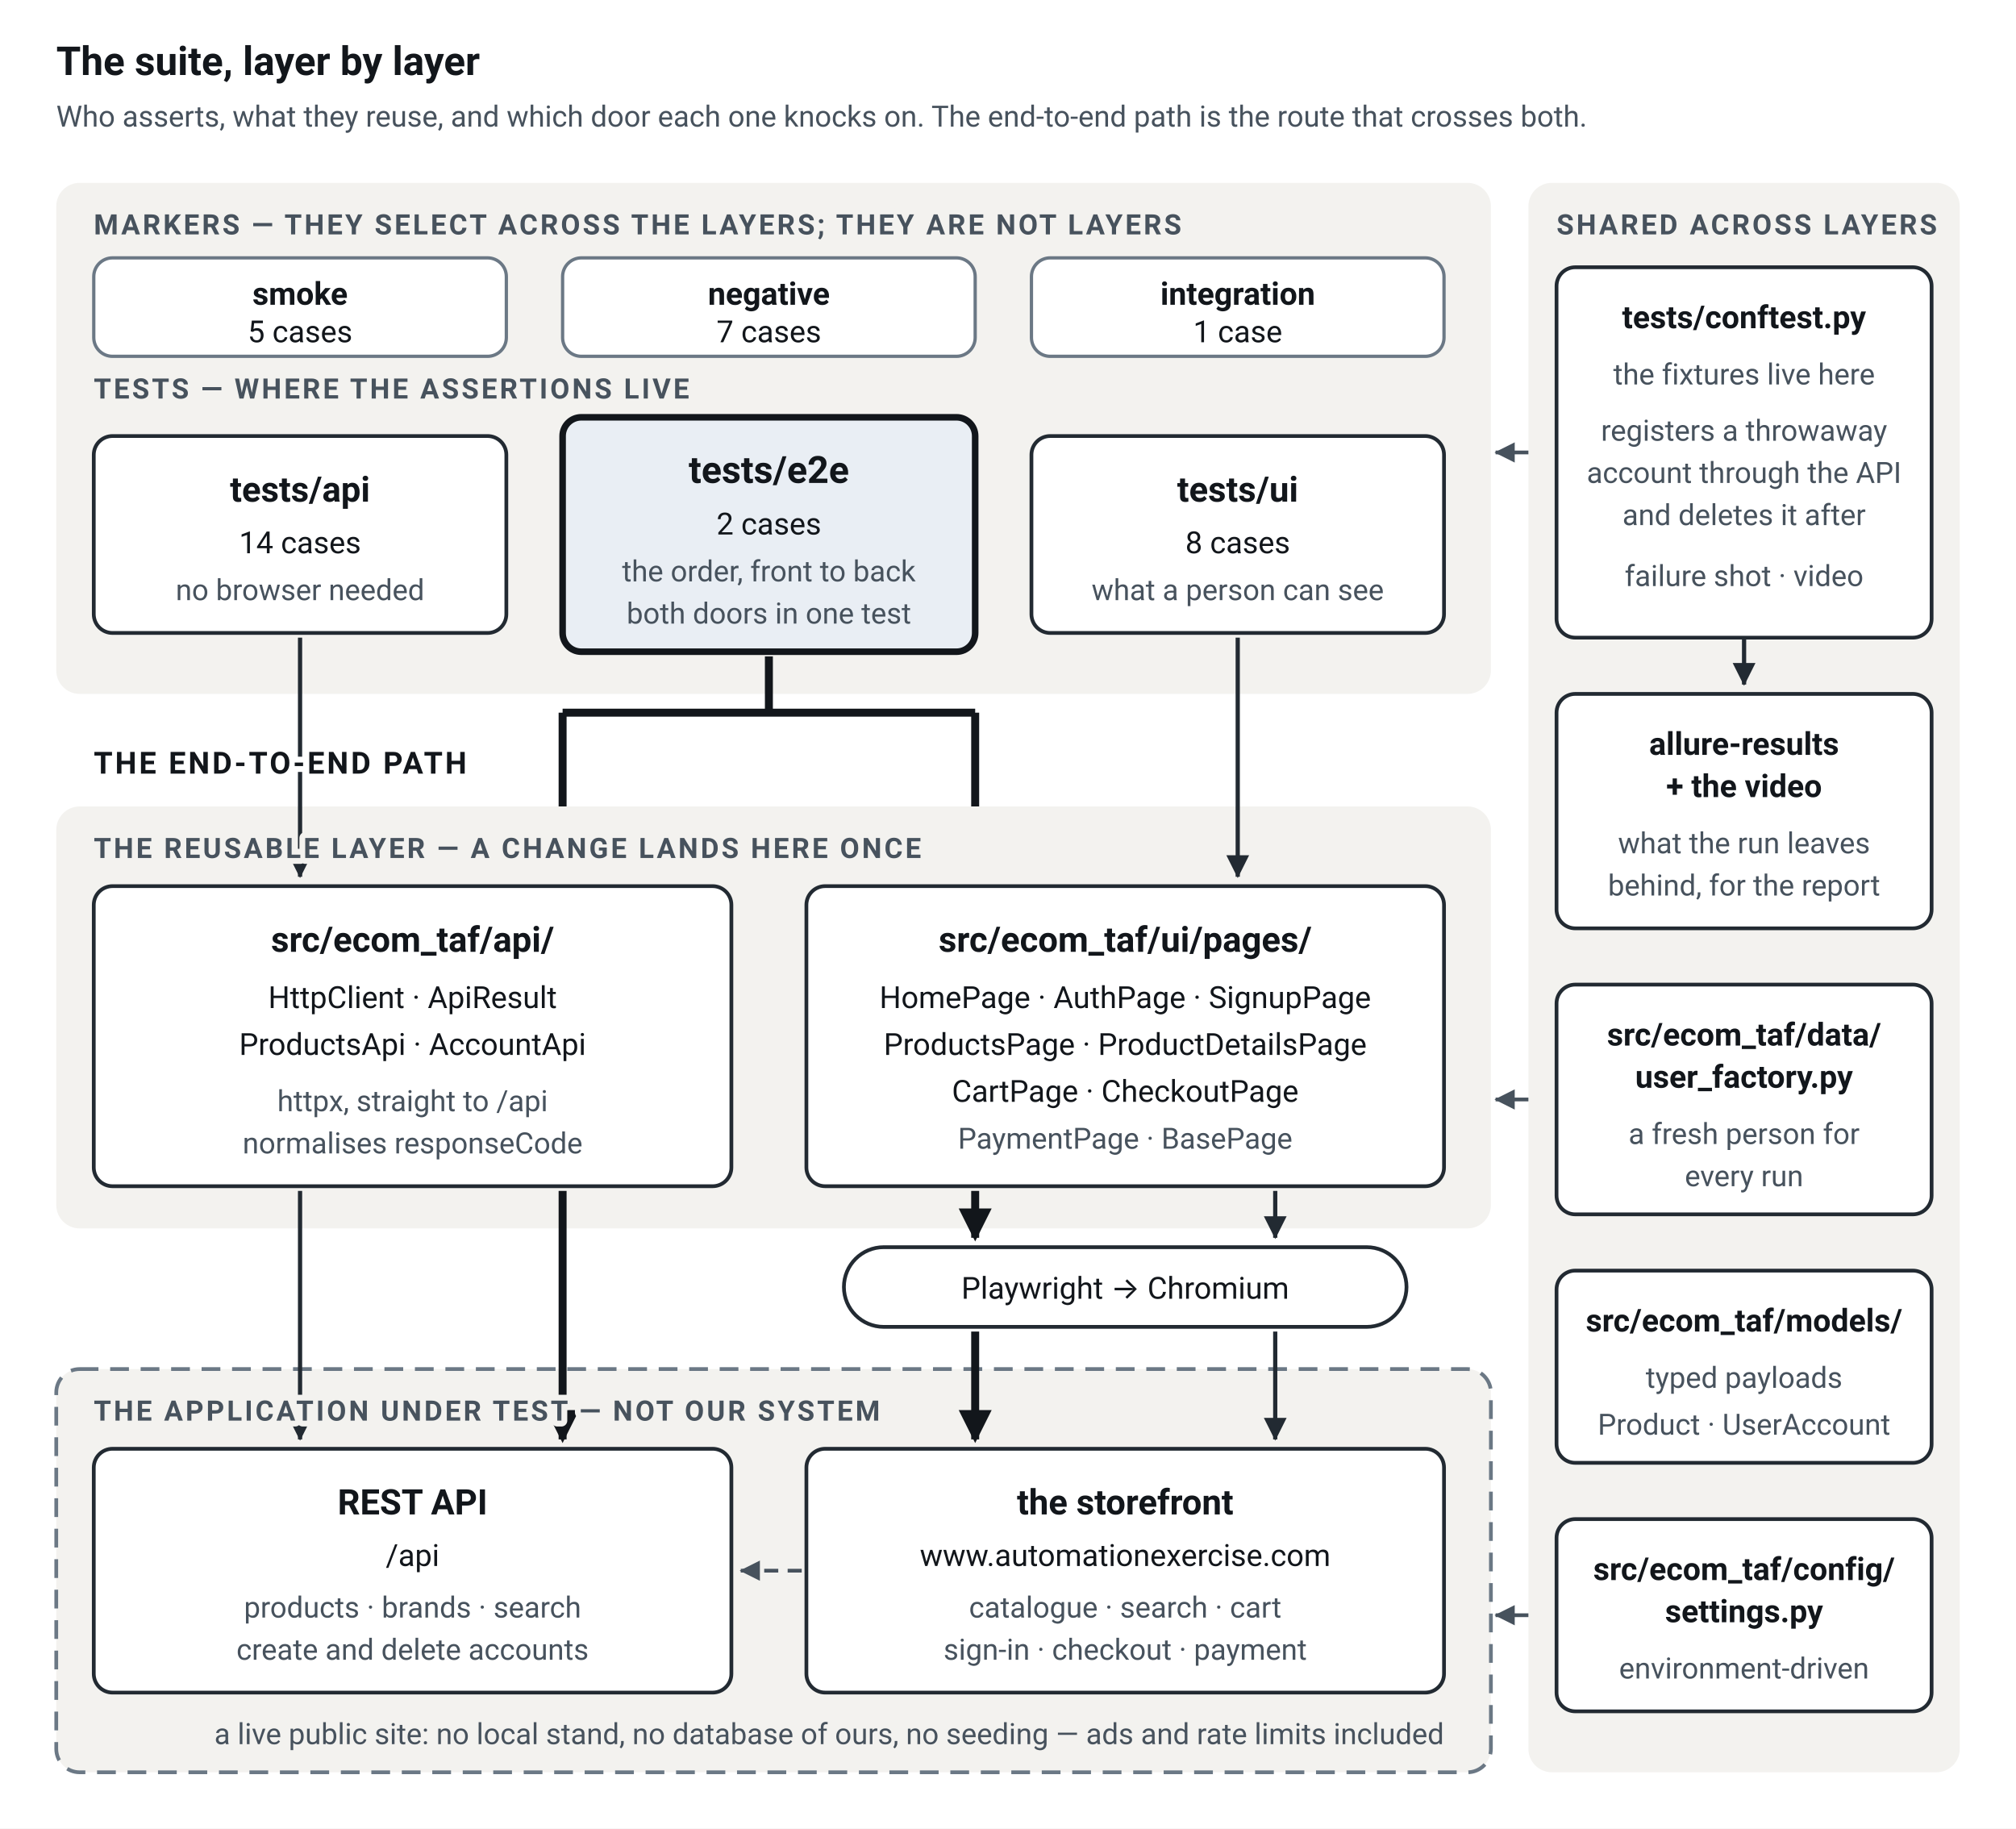
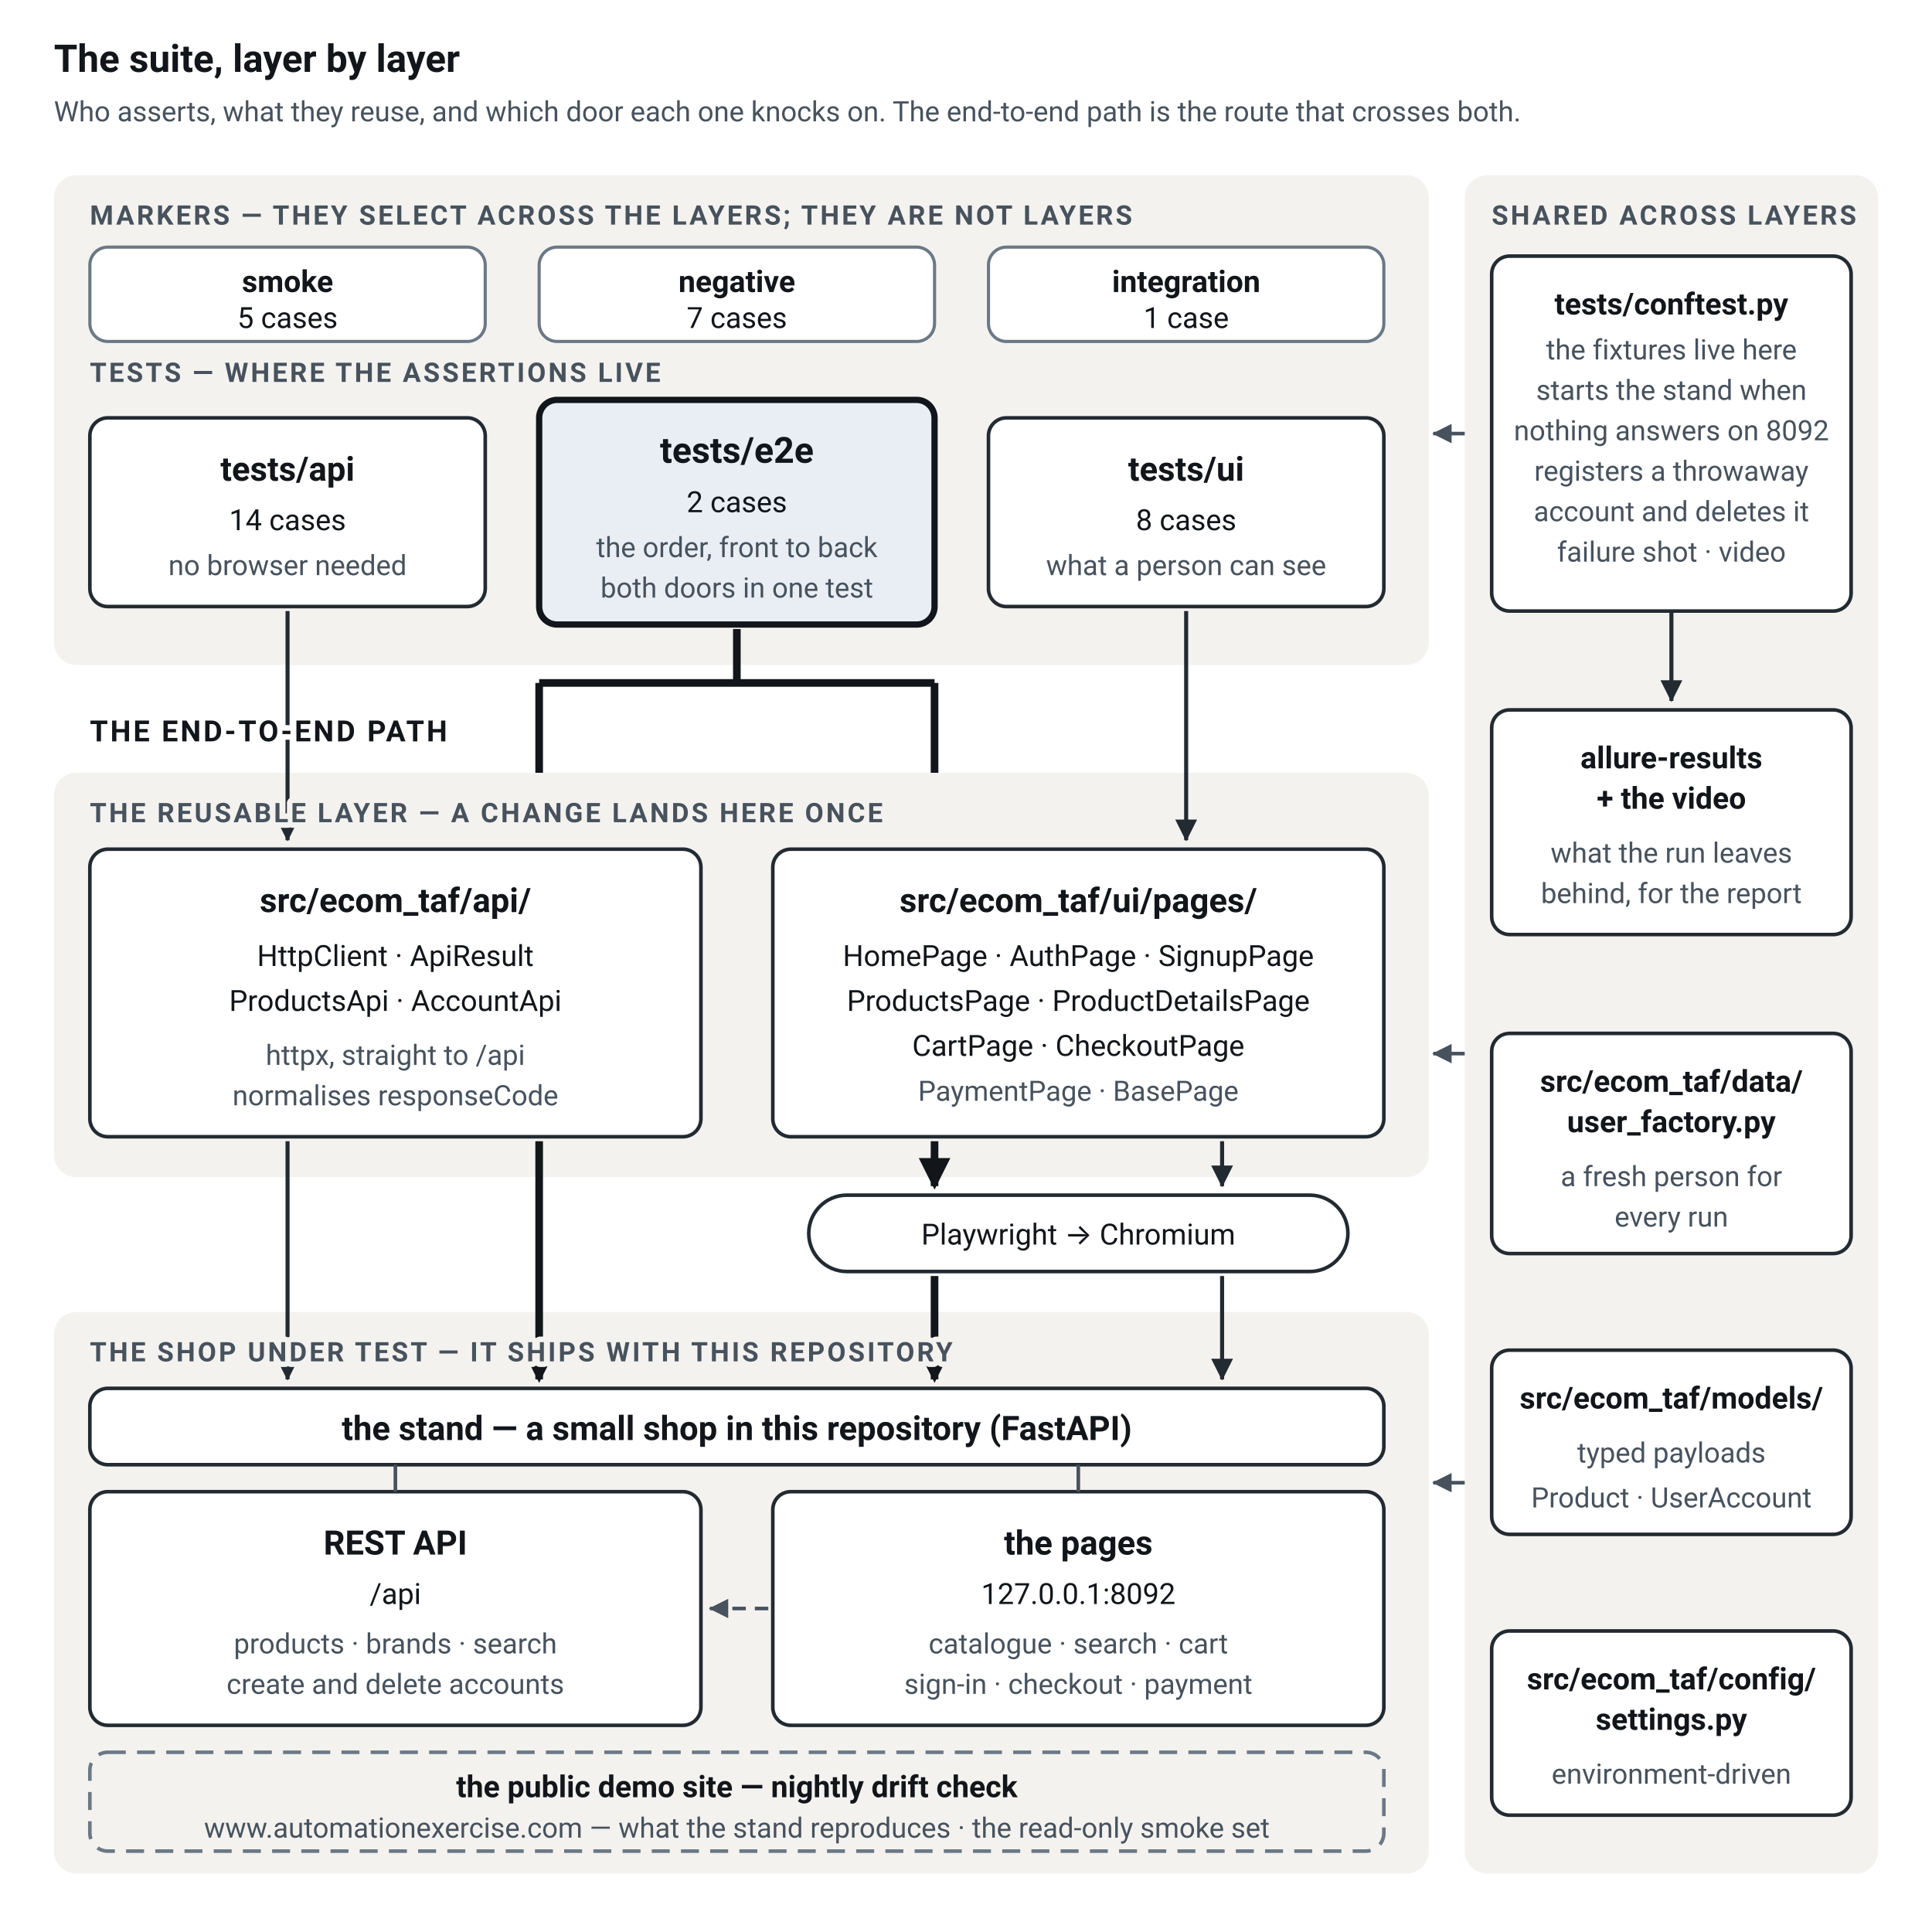
- <svg xmlns="http://www.w3.org/2000/svg" viewBox="0 0 860 780" width="860" height="780" role="img" aria-labelledby="arch-title arch-desc" font-family="system-ui, -apple-system, Segoe UI, Roboto, sans-serif">
+ <svg xmlns="http://www.w3.org/2000/svg" viewBox="0 0 860 860" width="860" height="860" role="img" aria-labelledby="arch-title arch-desc" font-family="system-ui, -apple-system, Segoe UI, Roboto, sans-serif">
  <style>
    .plate { fill: #ffffff; }
    .zone  { fill: #f3f2ef; }
    .foreign { fill: #f3f2ef; stroke: #6b7885; stroke-width: 1.6; stroke-dasharray: 8 5; }
    .box   { fill: #ffffff; stroke: #222a32; stroke-width: 1.6; }
    .chip  { stroke: #6b7885; stroke-width: 1.4; }
    .emph  { fill: #e9eef4; stroke: #12161b; stroke-width: 2.8; }
    .lab   { fill: #47525d; font-size: 12px; font-weight: 600; letter-spacing: .09em;
             paint-order: stroke; stroke: #f3f2ef; stroke-width: 5px; stroke-linejoin: round; }
    .spinelab { fill: #12161b; font-size: 13px; font-weight: 700; letter-spacing: .08em;
                paint-order: stroke; stroke: #ffffff; stroke-width: 5px; stroke-linejoin: round; }
    .h     { fill: #12161b; font-size: 17px; font-weight: 650; }
    .sub   { fill: #47525d; font-size: 12.5px; }
    .t     { fill: #12161b; font-size: 15px; font-weight: 650; }
    .tbig  { fill: #12161b; font-size: 16px; font-weight: 700; }
    .t2    { fill: #12161b; font-size: 13.5px; font-weight: 650; }
    .b     { fill: #12161b; font-size: 13px; }
    .m     { fill: #47525d; font-size: 12.5px; }
    .arrow { stroke: #222a32; stroke-width: 1.8; fill: none; marker-end: url(#head); }
    .trunk { stroke: #12161b; stroke-width: 3.4; fill: none; }
    .trunk-end { stroke: #12161b; stroke-width: 3.4; fill: none; marker-end: url(#head-big); }
    .link  { stroke: #47525d; stroke-width: 1.6; fill: none; }
    .dash  { stroke: #47525d; stroke-width: 1.6; fill: none; stroke-dasharray: 6 4; marker-end: url(#head-m); }
  </style>
  <defs>
    <marker id="head" viewBox="0 0 10 10" refX="8.5" refY="5" markerWidth="6" markerHeight="6" orient="auto-start-reverse">
      <path d="M0,0.5 L9,5 L0,9.5 z" fill="#222a32" />
    </marker>
    <marker id="head-big" viewBox="0 0 10 10" refX="8" refY="5" markerWidth="4.6" markerHeight="4.6" orient="auto-start-reverse">
      <path d="M0,0.5 L9,5 L0,9.5 z" fill="#12161b" />
    </marker>
    <marker id="head-m" viewBox="0 0 10 10" refX="8.5" refY="5" markerWidth="6" markerHeight="6" orient="auto-start-reverse">
      <path d="M0,0.5 L9,5 L0,9.5 z" fill="#47525d" />
    </marker>
  </defs>
-   <rect class="plate" x="0" y="0" width="860" height="780" />
+   <rect class="plate" x="0" y="0" width="860" height="860" />
  <text class="h" x="24" y="32">The suite, layer by layer</text>
  <text class="sub" x="24" y="54">Who asserts, what they reuse, and which door each one knocks on. The end-to-end path is the route that crosses both.</text>
  <rect class="zone" x="24" y="78" width="612" height="218" rx="10" />
  <rect class="box chip" x="40" y="110" width="176" height="42" rx="8" />
  <text class="t2" x="128" y="130" text-anchor="middle">smoke</text>
  <text class="b" x="128" y="146" text-anchor="middle">5 cases</text>
  <rect class="box chip" x="240" y="110" width="176" height="42" rx="8" />
  <text class="t2" x="328" y="130" text-anchor="middle">negative</text>
  <text class="b" x="328" y="146" text-anchor="middle">7 cases</text>
  <rect class="box chip" x="440" y="110" width="176" height="42" rx="8" />
  <text class="t2" x="528" y="130" text-anchor="middle">integration</text>
  <text class="b" x="528" y="146" text-anchor="middle">1 case</text>
  <rect class="box" x="40" y="186" width="176" height="84" rx="8" />
  <text class="t" x="128" y="214" text-anchor="middle">tests/api</text>
  <text class="b" x="128" y="236" text-anchor="middle">14 cases</text>
  <text class="m" x="128" y="256" text-anchor="middle">no browser needed</text>
  <rect class="box emph" x="240" y="178" width="176" height="100" rx="8" />
  <text class="tbig" x="328" y="206" text-anchor="middle">tests/e2e</text>
  <text class="b" x="328" y="228" text-anchor="middle">2 cases</text>
  <text class="m" x="328" y="248" text-anchor="middle">the order, front to back</text>
  <text class="m" x="328" y="266" text-anchor="middle">both doors in one test</text>
  <rect class="box" x="440" y="186" width="176" height="84" rx="8" />
  <text class="t" x="528" y="214" text-anchor="middle">tests/ui</text>
  <text class="b" x="528" y="236" text-anchor="middle">8 cases</text>
  <text class="m" x="528" y="256" text-anchor="middle">what a person can see</text>
  <path class="trunk" d="M328,280 L328,304" />
  <path class="trunk" d="M240,304 L416,304" />
  <path class="trunk-end" d="M240,304 L240,374" />
  <path class="trunk-end" d="M416,304 L416,374" />
  <rect class="zone" x="24" y="344" width="612" height="180" rx="10" />
  <rect class="box" x="40" y="378" width="272" height="128" rx="8" />
  <text class="t" x="176" y="406" text-anchor="middle">src/ecom_taf/api/</text>
  <text class="b" x="176" y="430" text-anchor="middle">HttpClient · ApiResult</text>
  <text class="b" x="176" y="450" text-anchor="middle">ProductsApi · AccountApi</text>
  <text class="m" x="176" y="474" text-anchor="middle">httpx, straight to /api</text>
  <text class="m" x="176" y="492" text-anchor="middle">normalises responseCode</text>
  <rect class="box" x="344" y="378" width="272" height="128" rx="8" />
  <text class="t" x="480" y="406" text-anchor="middle">src/ecom_taf/ui/pages/</text>
  <text class="b" x="480" y="430" text-anchor="middle">HomePage · AuthPage · SignupPage</text>
  <text class="b" x="480" y="450" text-anchor="middle">ProductsPage · ProductDetailsPage</text>
  <text class="b" x="480" y="470" text-anchor="middle">CartPage · CheckoutPage</text>
  <text class="m" x="480" y="490" text-anchor="middle">PaymentPage · BasePage</text>
  <rect class="box pill" x="360" y="532" width="240" height="34" rx="17" />
  <text class="b" x="480" y="554" text-anchor="middle">Playwright → Chromium</text>
-   <rect class="foreign" x="24" y="584" width="612" height="172" rx="10" />
-   <rect class="box" x="40" y="618" width="272" height="104" rx="8" />
-   <text class="t" x="176" y="646" text-anchor="middle">REST API</text>
-   <text class="b" x="176" y="668" text-anchor="middle">/api</text>
-   <text class="m" x="176" y="690" text-anchor="middle">products · brands · search</text>
-   <text class="m" x="176" y="708" text-anchor="middle">create and delete accounts</text>
-   <rect class="box" x="344" y="618" width="272" height="104" rx="8" />
-   <text class="t" x="480" y="646" text-anchor="middle">the storefront</text>
-   <text class="b" x="480" y="668" text-anchor="middle">www.automationexercise.com</text>
-   <text class="m" x="480" y="690" text-anchor="middle">catalogue · search · cart</text>
-   <text class="m" x="480" y="708" text-anchor="middle">sign-in · checkout · payment</text>
-   <text class="m" x="616" y="744" text-anchor="end">a live public site: no local stand, no database of ours, no seeding — ads and rate limits included</text>
-   <rect class="zone" x="652" y="78" width="184" height="678" rx="10" />
+   <rect class="zone" x="24" y="584" width="612" height="250" rx="10" />
+   <rect class="box" x="40" y="618" width="576" height="34" rx="8" />
+   <text class="t" x="328" y="641" text-anchor="middle">the stand — a small shop in this repository (FastAPI)</text>
+   <rect class="box" x="40" y="664" width="272" height="104" rx="8" />
+   <text class="t" x="176" y="692" text-anchor="middle">REST API</text>
+   <text class="b" x="176" y="714" text-anchor="middle">/api</text>
+   <text class="m" x="176" y="736" text-anchor="middle">products · brands · search</text>
+   <text class="m" x="176" y="754" text-anchor="middle">create and delete accounts</text>
+   <rect class="box" x="344" y="664" width="272" height="104" rx="8" />
+   <text class="t" x="480" y="692" text-anchor="middle">the pages</text>
+   <text class="b" x="480" y="714" text-anchor="middle">127.0.0.1:8092</text>
+   <text class="m" x="480" y="736" text-anchor="middle">catalogue · search · cart</text>
+   <text class="m" x="480" y="754" text-anchor="middle">sign-in · checkout · payment</text>
+   <path class="link" d="M176,652 L176,664" />
+   <path class="link" d="M480,652 L480,664" />
+   <rect class="foreign" x="40" y="780" width="576" height="44" rx="8" />
+   <text class="t2" x="328" y="800" text-anchor="middle">the public demo site — nightly drift check</text>
+   <text class="m" x="328" y="818" text-anchor="middle">www.automationexercise.com — what the stand reproduces · the read-only smoke set</text>
+   <rect class="zone" x="652" y="78" width="184" height="756" rx="10" />
  <rect class="box" x="664" y="114" width="160" height="158" rx="8" />
  <text class="t2" x="744" y="140" text-anchor="middle">tests/conftest.py</text>
-   <text class="m" x="744" y="164" text-anchor="middle">the fixtures live here</text>
-   <text class="m" x="744" y="188" text-anchor="middle">registers a throwaway</text>
-   <text class="m" x="744" y="206" text-anchor="middle">account through the API</text>
-   <text class="m" x="744" y="224" text-anchor="middle">and deletes it after</text>
+   <text class="m" x="744" y="160" text-anchor="middle">the fixtures live here</text>
+   <text class="m" x="744" y="178" text-anchor="middle">starts the stand when</text>
+   <text class="m" x="744" y="196" text-anchor="middle">nothing answers on 8092</text>
+   <text class="m" x="744" y="214" text-anchor="middle">registers a throwaway</text>
+   <text class="m" x="744" y="232" text-anchor="middle">account and deletes it</text>
  <text class="m" x="744" y="250" text-anchor="middle">failure shot · video</text>
-   <rect class="box" x="664" y="296" width="160" height="100" rx="8" />
-   <text class="t2" x="744" y="322" text-anchor="middle">allure-results</text>
-   <text class="t2" x="744" y="340" text-anchor="middle">+ the video</text>
-   <text class="m" x="744" y="364" text-anchor="middle">what the run leaves</text>
-   <text class="m" x="744" y="382" text-anchor="middle">behind, for the report</text>
-   <rect class="box" x="664" y="420" width="160" height="98" rx="8" />
-   <text class="t2" x="744" y="446" text-anchor="middle">src/ecom_taf/data/</text>
-   <text class="t2" x="744" y="464" text-anchor="middle">user_factory.py</text>
-   <text class="m" x="744" y="488" text-anchor="middle">a fresh person for</text>
-   <text class="m" x="744" y="506" text-anchor="middle">every run</text>
-   <rect class="box" x="664" y="542" width="160" height="82" rx="8" />
-   <text class="t2" x="744" y="568" text-anchor="middle">src/ecom_taf/models/</text>
-   <text class="m" x="744" y="592" text-anchor="middle">typed payloads</text>
-   <text class="m" x="744" y="612" text-anchor="middle">Product · UserAccount</text>
-   <rect class="box" x="664" y="648" width="160" height="82" rx="8" />
-   <text class="t2" x="744" y="674" text-anchor="middle">src/ecom_taf/config/</text>
-   <text class="t2" x="744" y="692" text-anchor="middle">settings.py</text>
-   <text class="m" x="744" y="716" text-anchor="middle">environment-driven</text>
-   <path class="arrow" d="M744,272 L744,292" />
+   <rect class="box" x="664" y="316" width="160" height="100" rx="8" />
+   <text class="t2" x="744" y="342" text-anchor="middle">allure-results</text>
+   <text class="t2" x="744" y="360" text-anchor="middle">+ the video</text>
+   <text class="m" x="744" y="384" text-anchor="middle">what the run leaves</text>
+   <text class="m" x="744" y="402" text-anchor="middle">behind, for the report</text>
+   <rect class="box" x="664" y="460" width="160" height="98" rx="8" />
+   <text class="t2" x="744" y="486" text-anchor="middle">src/ecom_taf/data/</text>
+   <text class="t2" x="744" y="504" text-anchor="middle">user_factory.py</text>
+   <text class="m" x="744" y="528" text-anchor="middle">a fresh person for</text>
+   <text class="m" x="744" y="546" text-anchor="middle">every run</text>
+   <rect class="box" x="664" y="601" width="160" height="82" rx="8" />
+   <text class="t2" x="744" y="627" text-anchor="middle">src/ecom_taf/models/</text>
+   <text class="m" x="744" y="651" text-anchor="middle">typed payloads</text>
+   <text class="m" x="744" y="671" text-anchor="middle">Product · UserAccount</text>
+   <rect class="box" x="664" y="726" width="160" height="82" rx="8" />
+   <text class="t2" x="744" y="752" text-anchor="middle">src/ecom_taf/config/</text>
+   <text class="t2" x="744" y="770" text-anchor="middle">settings.py</text>
+   <text class="m" x="744" y="794" text-anchor="middle">environment-driven</text>
+   <path class="arrow" d="M744,272 L744,312" />
  <path class="dash" d="M652,193 L638,193" />
  <path class="dash" d="M652,469 L638,469" />
-   <path class="dash" d="M652,689 L638,689" />
+   <path class="dash" d="M652,660 L638,660" />
  <path class="arrow" d="M128,272 L128,374" />
  <path class="arrow" d="M528,272 L528,374" />
  <path class="arrow" d="M128,508 L128,614" />
  <path class="arrow" d="M544,508 L544,528" />
  <path class="arrow" d="M544,568 L544,614" />
  <path class="trunk-end" d="M240,508 L240,614" />
  <path class="trunk-end" d="M416,508 L416,528" />
  <path class="trunk-end" d="M416,568 L416,614" />
-   <path class="dash" d="M342,670 L316,670" />
+   <path class="dash" d="M342,716 L316,716" />
  <text class="spinelab" x="40" y="330">THE END-TO-END PATH</text>
  <text class="lab" x="40" y="100">MARKERS — THEY SELECT ACROSS THE LAYERS; THEY ARE NOT LAYERS</text>
  <text class="lab" x="40" y="170">TESTS — WHERE THE ASSERTIONS LIVE</text>
  <text class="lab" x="40" y="366">THE REUSABLE LAYER — A CHANGE LANDS HERE ONCE</text>
-   <text class="lab" x="40" y="606">THE APPLICATION UNDER TEST — NOT OUR SYSTEM</text>
+   <text class="lab" x="40" y="606">THE SHOP UNDER TEST — IT SHIPS WITH THIS REPOSITORY</text>
  <text class="lab" x="664" y="100">SHARED ACROSS LAYERS</text>
</svg>
